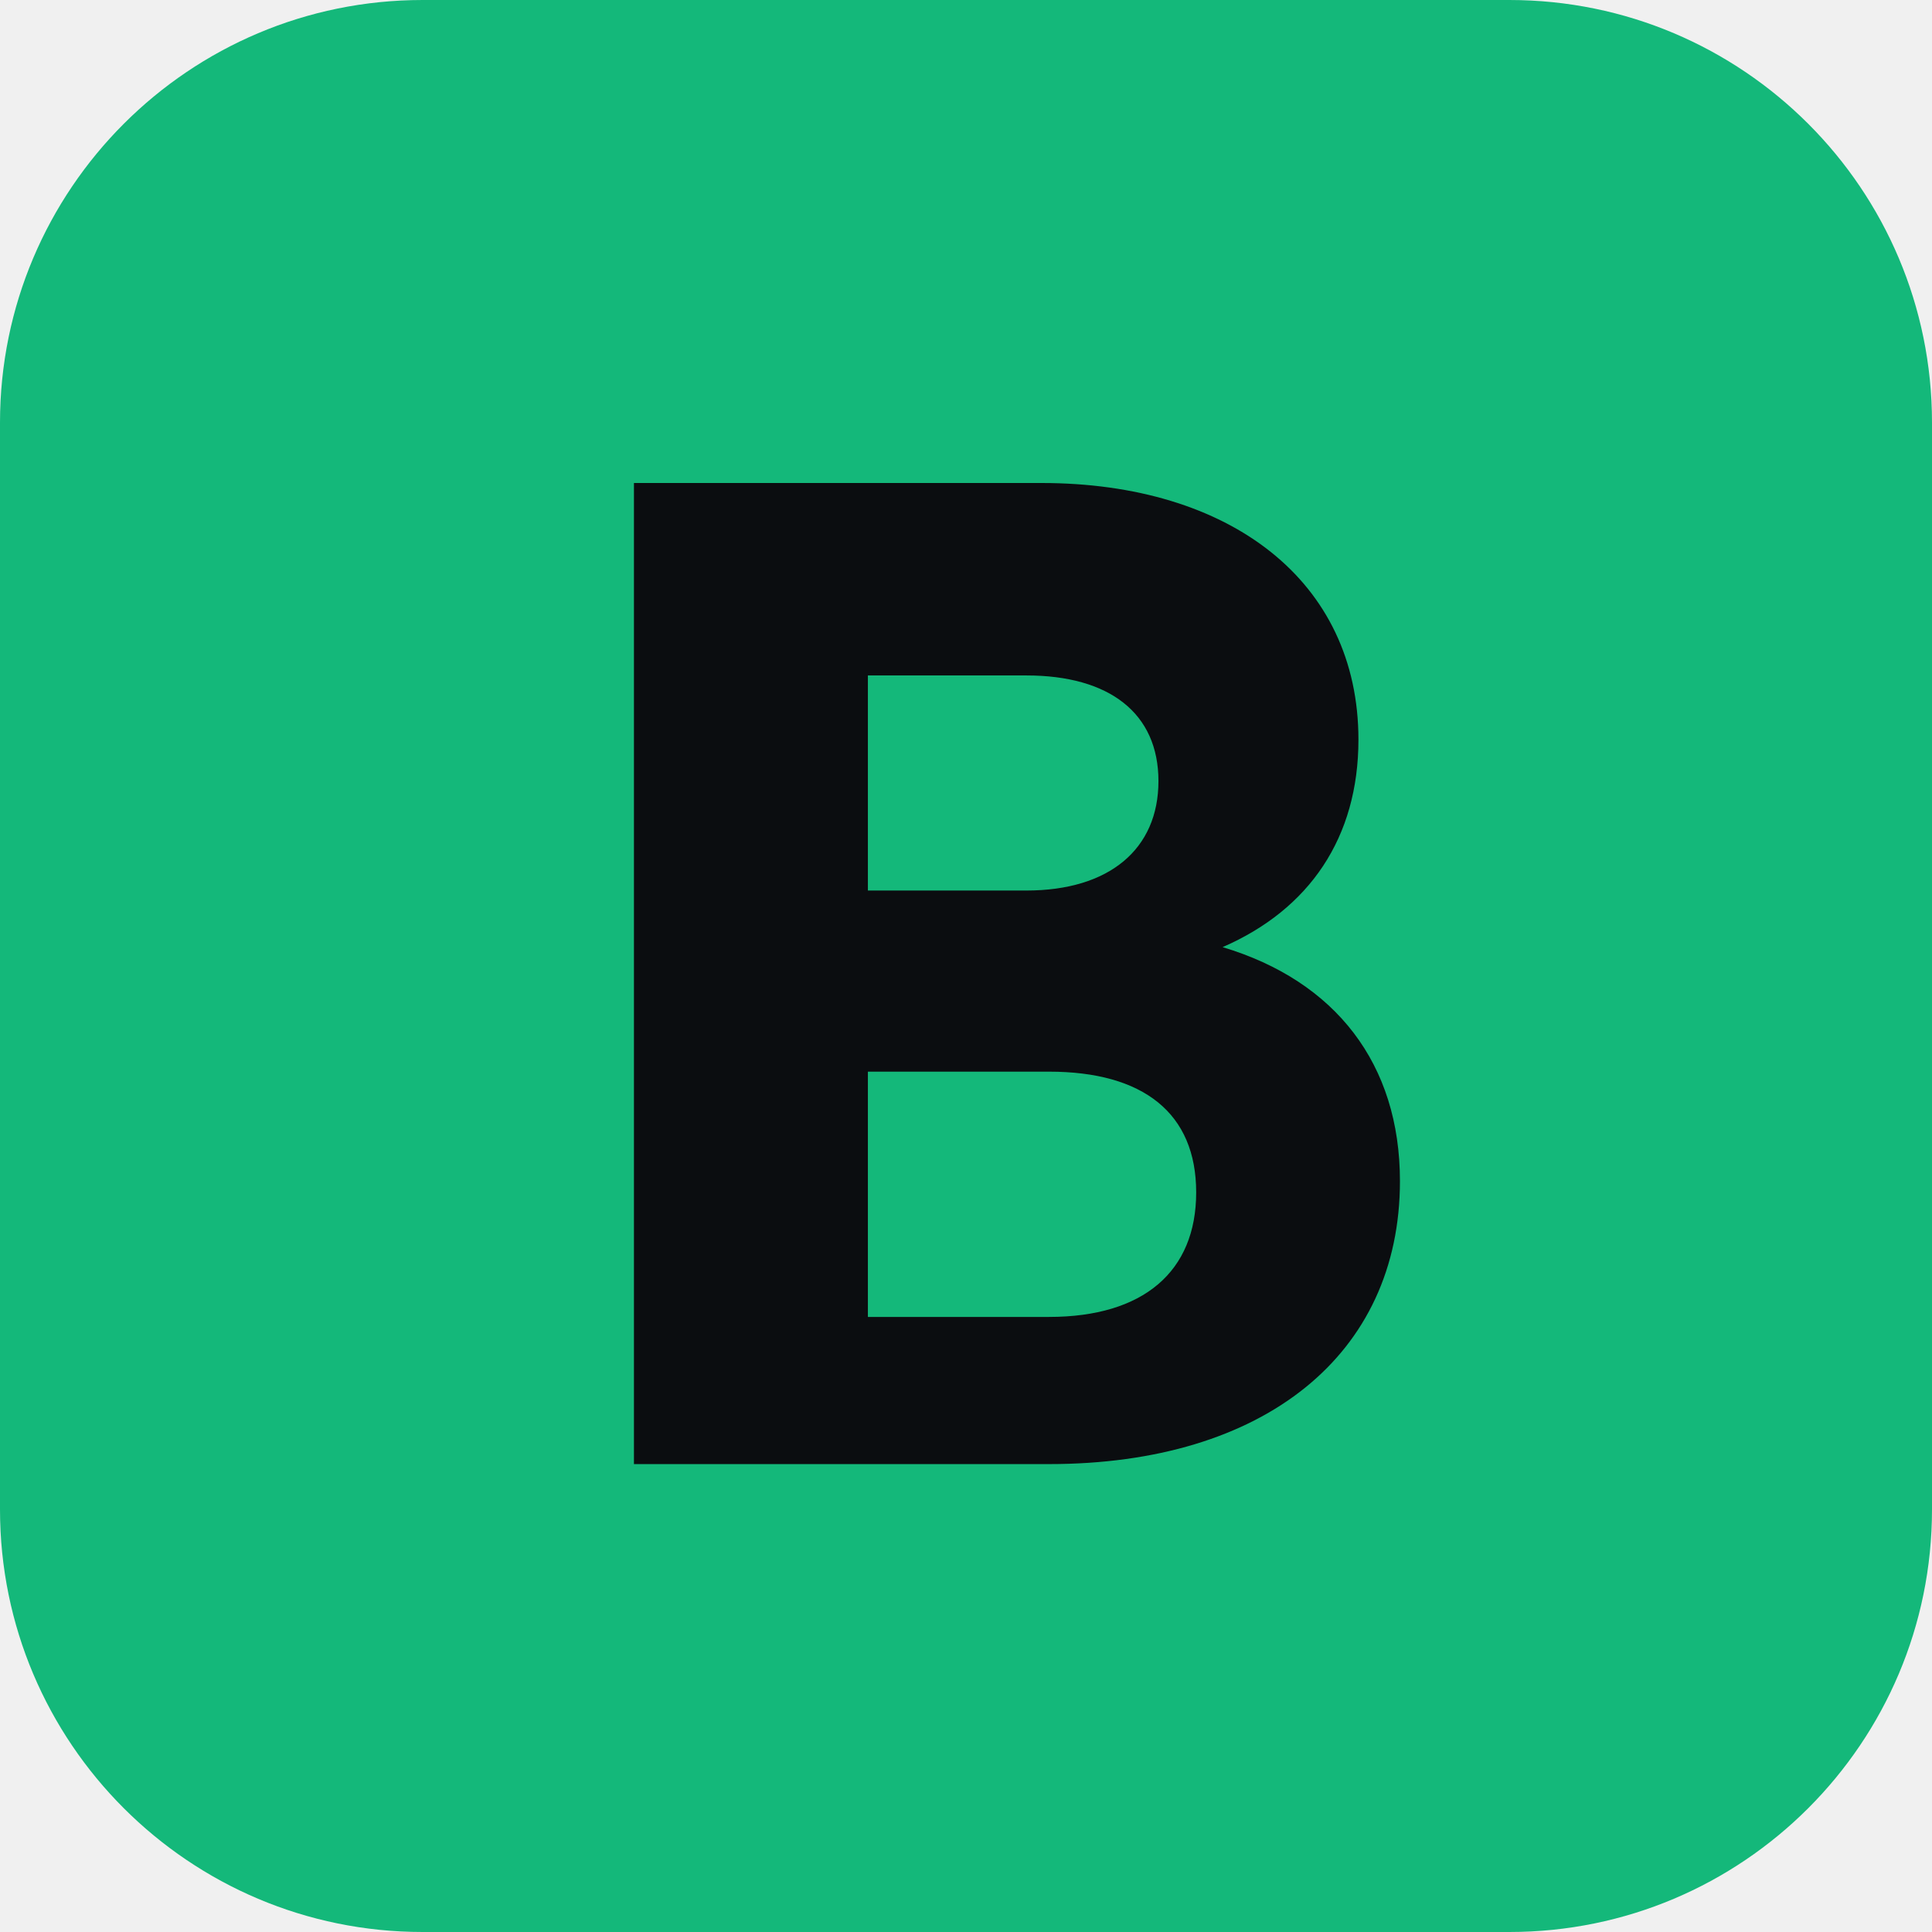
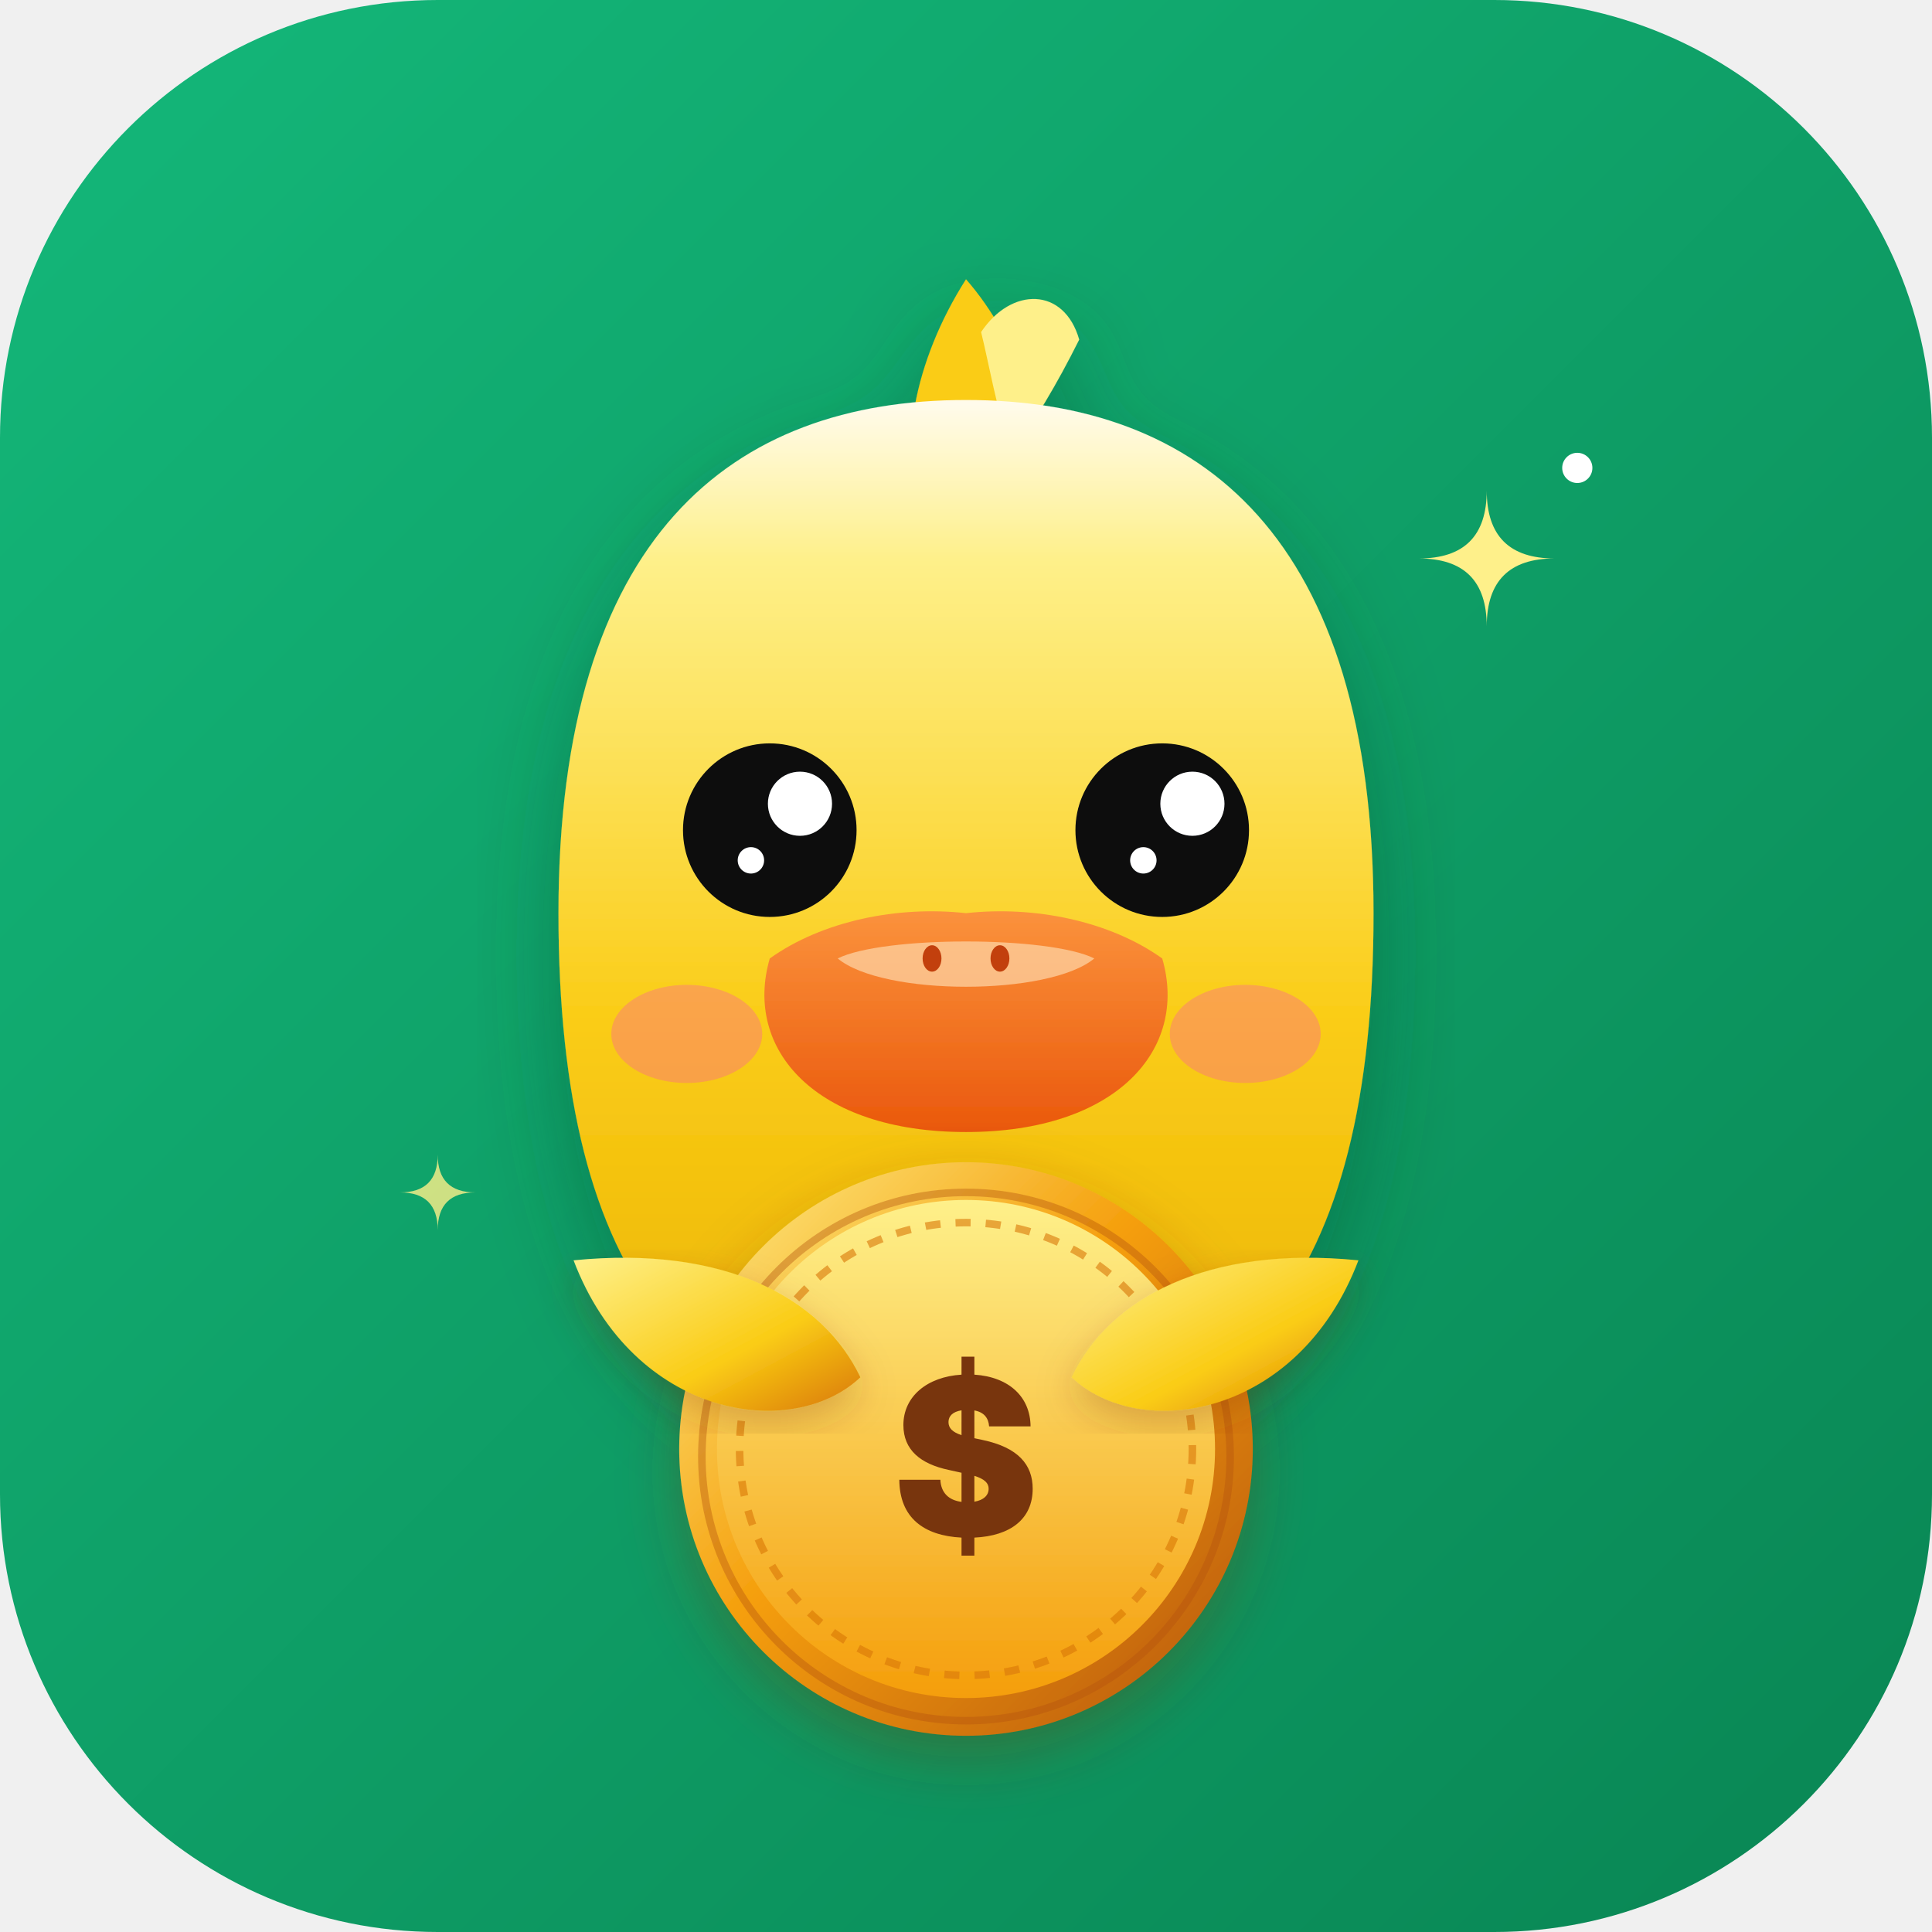
<svg xmlns="http://www.w3.org/2000/svg" viewBox="0 0 512 512" width="512" height="512">
-   <rect width="512" height="512" rx="112" fill="#14b87a" />
-   <path d="M168 128h108c50 0 84 26 84 68 0 26-13 45-36 55 30 9 47 31 47 62 0 46-36 75-93 75H168zm62 51v57h42c22 0 35-11 35-29s-13-28-35-28zm0 105v65h48c25 0 39-12 39-33s-14-32-39-32z" fill="#0b0d10" />
+   <defs>
+     <linearGradient id="bgBudjo" x1="0%" y1="0%" x2="100%" y2="100%">
+       <stop offset="0%" stop-color="#14b87a" />
+       <stop offset="100%" stop-color="#098553" />
+     </linearGradient>
+     <linearGradient id="goldCoin" x1="0%" y1="0%" x2="100%" y2="100%">
+       <stop offset="0%" stop-color="#fef08a" />
+       <stop offset="45%" stop-color="#f59e0b" />
+       <stop offset="100%" stop-color="#b45309" />
+     </linearGradient>
+     <linearGradient id="goldInner" x1="0%" y1="100%" x2="0%" y2="0%">
+       <stop offset="0%" stop-color="#f59e0b" />
+       <stop offset="100%" stop-color="#fef08a" />
+     </linearGradient>
+     <linearGradient id="duckBody" x1="0%" y1="0%" x2="0%" y2="100%">
+       <stop offset="0%" stop-color="#fffbeb" />
+       <stop offset="15%" stop-color="#fef08a" />
+       <stop offset="60%" stop-color="#facc15" />
+       <stop offset="100%" stop-color="#eab308" />
+     </linearGradient>
+     <linearGradient id="duckWing" x1="0%" y1="0%" x2="100%" y2="100%">
+       <stop offset="0%" stop-color="#fef08a" />
+       <stop offset="60%" stop-color="#facc15" />
+       <stop offset="100%" stop-color="#d97706" />
+     </linearGradient>
+     <linearGradient id="duckBill" x1="0%" y1="0%" x2="0%" y2="100%">
+       <stop offset="0%" stop-color="#fb923c" />
+       <stop offset="100%" stop-color="#ea580c" />
+     </linearGradient>
+     <filter id="duckShadow" x="-10%" y="-10%" width="120%" height="120%">
+       <feDropShadow dx="0" dy="10" stdDeviation="12" flood-color="#044d31" flood-opacity="0.38" />
+     </filter>
+     <filter id="coinGlow" x="-20%" y="-20%" width="140%" height="140%">
+       <feDropShadow dx="0" dy="6" stdDeviation="8" flood-color="#78350f" flood-opacity="0.32" />
+     </filter>
+     <filter id="wingShadow" x="-15%" y="-15%" width="130%" height="130%">
+       <feDropShadow dx="0" dy="4" stdDeviation="5" flood-color="#78350f" flood-opacity="0.25" />
+     </filter>
+   </defs>
+   <rect width="512" height="512" rx="116" fill="url(#bgBudjo)" />
+   <g filter="url(#duckShadow)">
+     <path d="M256 74 C242 96 238 120 244 136 C256 126 268 126 280 138 C278 114 270 90 256 74 Z" fill="#facc15" />
+     <path d="M260 88 C268 76 282 76 286 90 C280 102 274 112 268 120 C264 108 262 96 260 88 Z" fill="#fef08a" />
+     <path d="M148 242 C148 142 194 106 256 106 C318 106 364 142 364 242 C364 340 328 382 256 382 C184 382 148 340 148 242 Z" fill="url(#duckBody)" />
+     <ellipse cx="182" cy="274" rx="20" ry="13" fill="#fb7185" opacity="0.45" />
+     <ellipse cx="330" cy="274" rx="20" ry="13" fill="#fb7185" opacity="0.45" />
+     <circle cx="204" cy="220" r="23" fill="#0b0d10" />
+     <circle cx="212" cy="213" r="8.5" fill="#ffffff" />
+     <circle cx="199" cy="228" r="3.5" fill="#ffffff" />
+     <circle cx="308" cy="220" r="23" fill="#0b0d10" />
+     <circle cx="316" cy="213" r="8.5" fill="#ffffff" />
+     <circle cx="303" cy="228" r="3.5" fill="#ffffff" />
+     <path d="M214 272 C228 298 284 298 298 272 C286 288 226 288 214 272 Z" fill="#c2410c" opacity="0.6" />
+     <path d="M204 254 C218 244 238 240 256 242 C274 240 294 244 308 254 C315 278 296 300 256 300 C216 300 197 278 204 254 Z" fill="url(#duckBill)" />
+     <path d="M222 254 C234 248 278 248 290 254 C278 264 234 264 222 254 Z" fill="#fed7aa" opacity="0.7" />
+     <ellipse cx="247" cy="254" rx="2.5" ry="3.5" fill="#c2410c" />
+     <ellipse cx="265" cy="254" rx="2.5" ry="3.5" fill="#c2410c" />
+   </g>
+   <g filter="url(#coinGlow)">
+     <circle cx="256" cy="384" r="76" fill="url(#goldCoin)" />
+     <circle cx="256" cy="386" r="70" fill="none" stroke="#b45309" stroke-width="2" opacity="0.4" />
+     <circle cx="256" cy="384" r="66" fill="url(#goldInner)" />
+     <circle cx="256" cy="384" r="60" fill="none" stroke="#d97706" stroke-width="2" stroke-dasharray="4 4" opacity="0.6" />
+     <text x="256" y="407" font-family="-apple-system, system-ui, sans-serif" font-weight="900" font-size="58" fill="#78350f" text-anchor="middle">$</text>
+   </g>
+   <g filter="url(#wingShadow)">
+     <path d="M152 334 C168 376 210 382 228 365 C218 344 192 330 152 334 Z" fill="url(#duckWing)" />
+     <path d="M360 334 C344 376 302 382 284 365 C294 344 320 330 360 334 Z" fill="url(#duckWing)" />
+   </g>
+   <path d="M394 130 Q394 148 412 148 Q394 148 394 166 Q394 148 376 148 Q394 148 394 130 Z" fill="#fef08a" />
+   <circle cx="418" cy="124" r="4" fill="#ffffff" />
+   <path d="M116 306 Q116 316 126 316 Q116 316 116 326 Q116 316 106 316 Q116 316 116 306 Z" fill="#fef08a" opacity="0.8" />
</svg>
